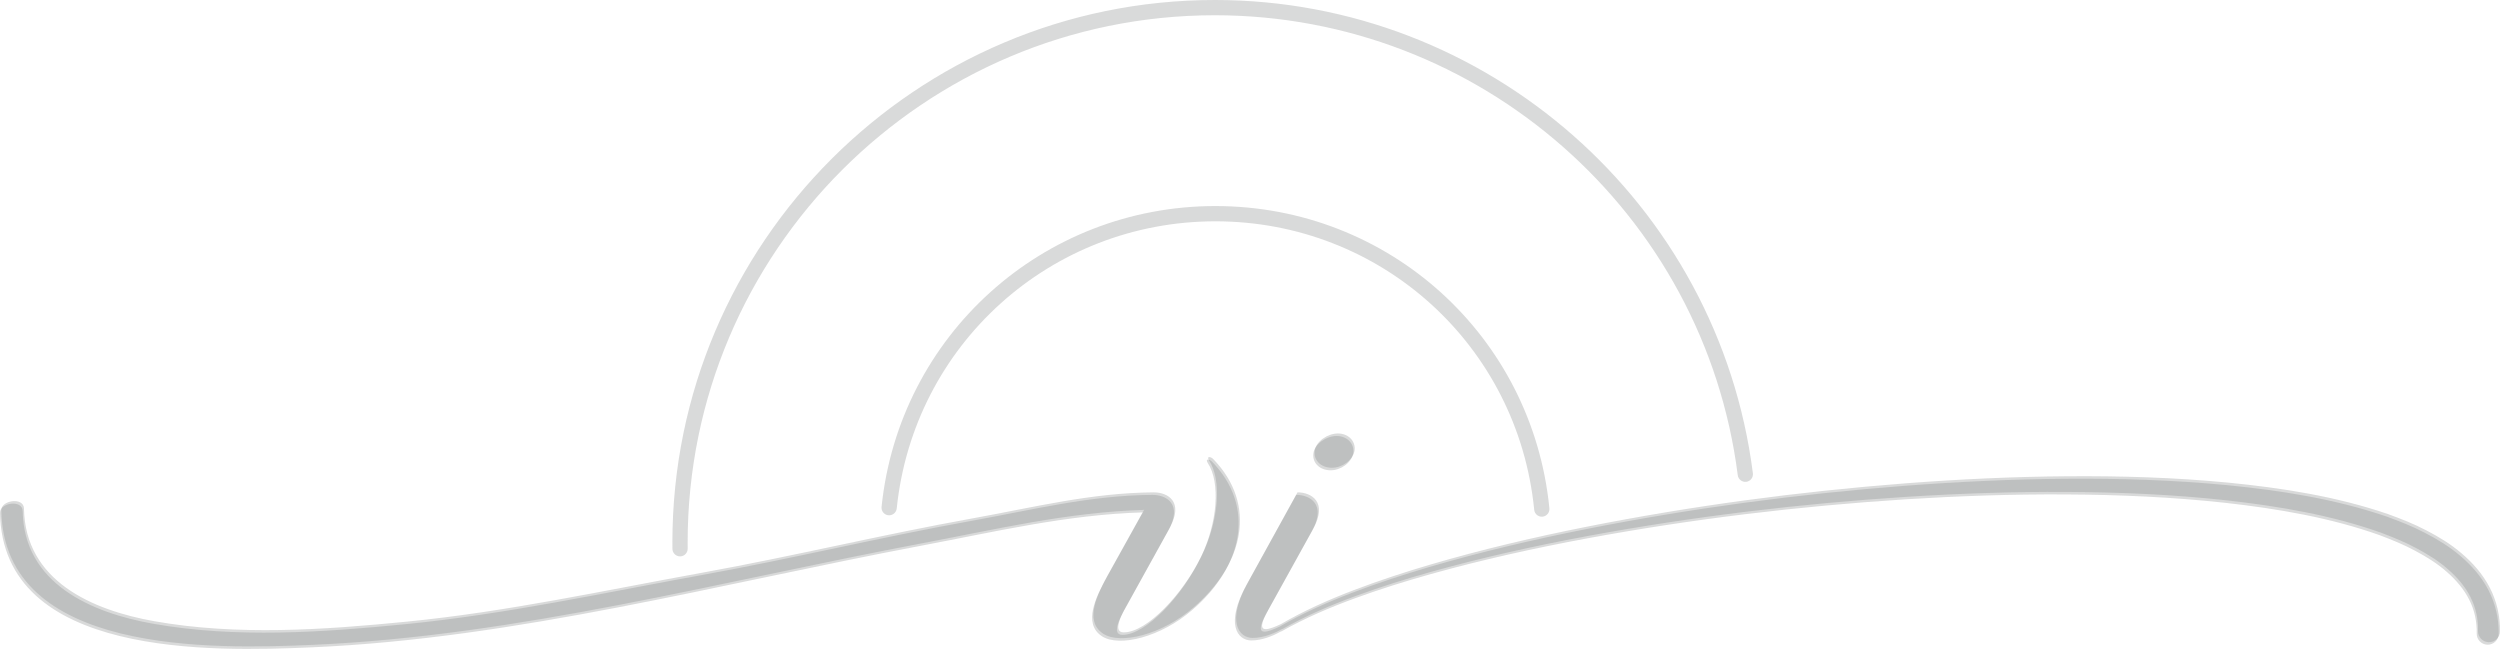
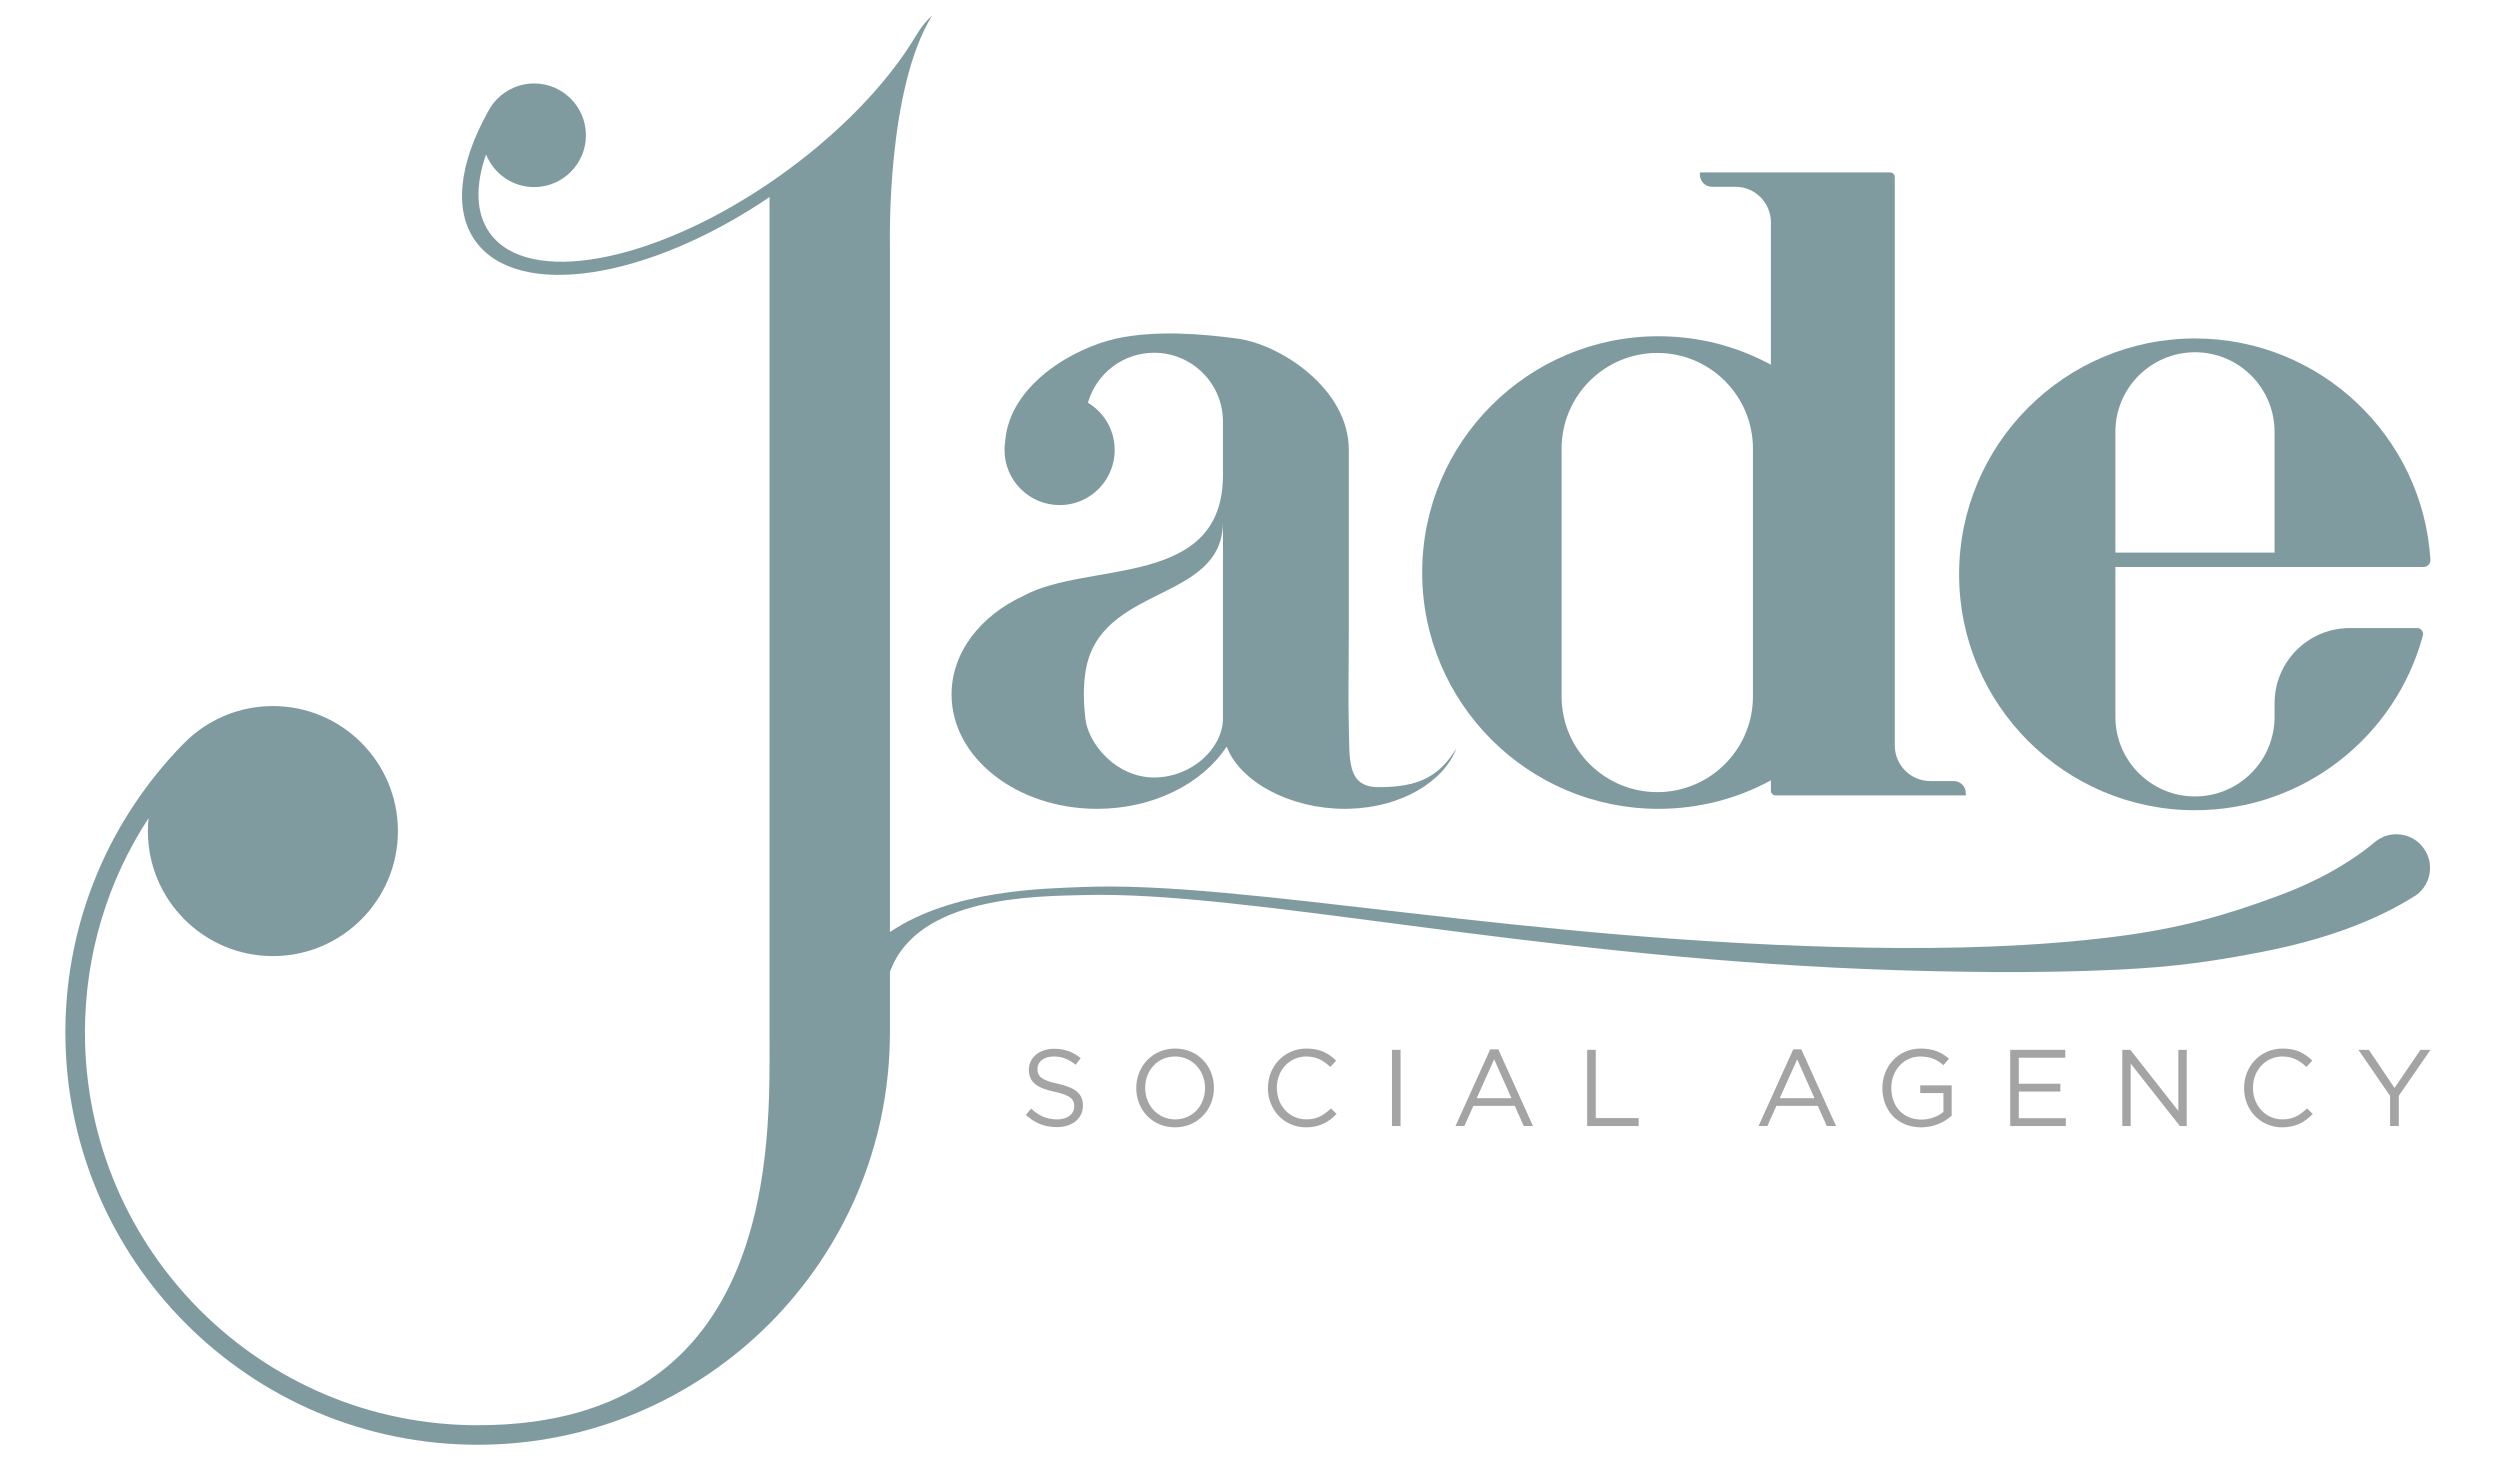
- <svg xmlns="http://www.w3.org/2000/svg" width="225" height="59" viewBox="0 0 225 59" fill="none">
-   <path d="M61.205 50.074C60.83 50.074 60.523 49.772 60.519 49.396C60.517 49.205 60.515 49.014 60.515 48.822C60.515 21.901 82.415 0 109.334 0C133.85 0 154.668 18.312 157.76 42.595C157.808 42.972 157.542 43.316 157.166 43.363C156.791 43.41 156.446 43.145 156.398 42.769C153.394 19.169 133.161 1.373 109.334 1.373C83.172 1.373 61.888 22.659 61.888 48.822C61.888 49.008 61.889 49.194 61.891 49.379C61.896 49.758 61.592 50.069 61.213 50.074H61.205Z" fill="#818284" fill-opacity="0.3" />
-   <path d="M138.761 46.503C138.412 46.503 138.114 46.238 138.079 45.884C136.617 31.081 124.281 19.918 109.386 19.918C94.554 19.918 82.224 31.028 80.706 45.761C80.667 46.139 80.326 46.41 79.953 46.374C79.576 46.335 79.302 45.998 79.341 45.621C80.931 30.185 93.848 18.545 109.386 18.545C124.99 18.545 137.913 30.24 139.445 45.749C139.482 46.126 139.206 46.462 138.829 46.499C138.807 46.502 138.784 46.503 138.761 46.503Z" fill="#818284" fill-opacity="0.3" />
-   <path d="M223.955 53.099C223.327 51.888 222.426 50.876 221.439 50.038C220.452 49.187 219.355 48.528 218.238 47.953C217.123 47.363 215.96 46.917 214.797 46.49C210.11 44.889 205.263 44.144 200.431 43.663C195.593 43.198 190.742 43.051 185.901 43.09C181.059 43.124 176.224 43.358 171.403 43.723C161.762 44.471 152.165 45.75 142.684 47.632C137.945 48.574 133.235 49.682 128.594 51.044C126.275 51.728 123.974 52.48 121.712 53.344C119.46 54.202 117.247 55.186 115.152 56.401C114.59 56.663 114.112 56.849 113.812 56.849C113.345 56.849 113.304 56.401 114.036 55.097L118.08 47.794C119.416 45.374 117.875 44.537 116.662 44.537L112.197 52.635C110.238 56.14 111.364 57.641 112.618 57.641C113.561 57.641 114.529 57.257 115.262 56.841C115.292 56.838 115.323 56.829 115.351 56.813L115.355 56.811C117.439 55.636 119.651 54.686 121.906 53.862C124.162 53.034 126.458 52.317 128.773 51.667C133.406 50.373 138.11 49.332 142.843 48.456C152.309 46.704 161.887 45.556 171.488 44.939C176.289 44.639 181.098 44.47 185.903 44.5C190.706 44.524 195.509 44.734 200.267 45.254C205.014 45.787 209.762 46.592 214.194 48.175C215.288 48.594 216.377 49.029 217.388 49.582C218.405 50.121 219.381 50.731 220.212 51.469C221.049 52.199 221.762 53.037 222.233 53.977C222.708 54.914 222.929 55.948 222.903 57.005V57.011L222.903 57.019C222.895 57.566 223.331 58.016 223.878 58.024C224.424 58.033 224.875 57.596 224.883 57.049C224.904 55.694 224.589 54.304 223.955 53.099ZM119.75 42.327C120.669 42.327 121.631 41.659 121.795 40.785C121.919 39.948 121.251 39.238 120.295 39.238C119.375 39.238 118.332 39.948 118.208 40.785C118.08 41.659 118.79 42.327 119.75 42.327ZM109.069 41.535C113.033 45.623 111.864 50.965 107.316 54.887C104.479 57.349 100.724 58.268 99.181 57.266C97.386 56.098 98.722 53.594 99.555 52.049L102.852 46.115C95.974 46.324 89.612 47.85 82.824 49.131C64.743 52.545 46.516 57.451 28.08 58.26C19.105 58.654 0.224 59.182 8.34247e-05 46.148C-0.015 45.241 2.024 44.939 2.042 45.996C2.154 52.517 8.187 55.147 13.797 56.14C21.251 57.458 29.033 56.912 36.518 56.173C45.51 55.284 54.247 53.371 63.133 51.76C71.418 50.26 79.148 48.37 87.433 46.877C92.959 45.881 98.092 44.577 103.728 44.539C104.938 44.539 106.482 45.331 105.147 47.751L101.057 55.138C100.891 55.472 99.972 57.14 101.016 57.14C103.102 57.14 106.356 53.719 108.067 50.173C109.57 47.084 109.861 43.413 108.693 41.66C108.443 41.242 108.86 41.326 109.069 41.535Z" fill="#818284" fill-opacity="0.3" />
-   <path d="M224.071 52.873C223.443 51.662 222.542 50.65 221.555 49.812C220.568 48.961 219.471 48.301 218.354 47.726C217.238 47.137 216.076 46.691 214.913 46.263C210.226 44.662 205.379 43.918 200.547 43.436C195.709 42.971 190.858 42.825 186.017 42.864C181.175 42.898 176.341 43.131 171.519 43.497C161.878 44.244 152.281 45.523 142.8 47.406C138.061 48.348 133.351 49.456 128.71 50.818C126.391 51.502 124.09 52.254 121.828 53.118C119.576 53.975 117.363 54.96 115.268 56.175C114.706 56.437 114.228 56.623 113.928 56.623C113.461 56.623 113.42 56.174 114.152 54.87L118.196 47.568C119.532 45.148 117.99 44.31 116.778 44.31L112.313 52.409C110.355 55.913 111.48 57.414 112.734 57.414C113.677 57.414 114.645 57.03 115.378 56.615C115.409 56.611 115.439 56.602 115.468 56.587L115.471 56.584C117.555 55.41 119.768 54.46 122.022 53.635C124.277 52.807 126.574 52.09 128.889 51.44C133.522 50.147 138.226 49.105 142.959 48.229C152.425 46.477 162.003 45.33 171.604 44.713C176.405 44.412 181.214 44.244 186.019 44.273C190.822 44.298 195.625 44.507 200.383 45.028C205.13 45.561 209.877 46.366 214.31 47.949C215.403 48.367 216.493 48.802 217.504 49.355C218.521 49.895 219.498 50.504 220.328 51.243C221.164 51.972 221.878 52.81 222.349 53.75C222.825 54.688 223.045 55.722 223.019 56.779L223.019 56.784V56.793C223.011 57.339 223.447 57.79 223.994 57.798C224.541 57.806 224.991 57.37 224.999 56.823C225.02 55.467 224.705 54.077 224.071 52.873ZM119.866 42.1C120.786 42.1 121.747 41.432 121.911 40.558C122.035 39.721 121.367 39.012 120.41 39.012C119.491 39.012 118.448 39.721 118.324 40.558C118.196 41.432 118.905 42.1 119.866 42.1ZM109.185 41.308C113.149 45.397 111.981 50.739 107.432 54.661C104.595 57.123 100.84 58.042 99.297 57.039C97.502 55.871 98.838 53.368 99.671 51.823L102.968 45.888C96.09 46.098 89.728 47.624 82.94 48.905C64.859 52.318 46.632 57.225 28.196 58.033C19.221 58.427 0.339 58.956 0.116 45.921C0.101 45.014 2.14 44.712 2.158 45.769C2.27 52.291 8.303 54.92 13.913 55.913C21.367 57.232 29.149 56.685 36.635 55.946C45.626 55.058 54.363 53.145 63.25 51.534C71.533 50.033 79.264 48.143 87.549 46.65C93.074 45.655 98.208 44.351 103.844 44.312C105.054 44.312 106.598 45.104 105.263 47.525L101.173 54.912C101.006 55.245 100.089 56.914 101.132 56.914C103.218 56.914 106.473 53.493 108.183 49.946C109.686 46.858 109.978 43.186 108.81 41.433C108.559 41.016 108.977 41.1 109.185 41.308Z" fill="#818284" fill-opacity="0.3" />
+ <svg xmlns="http://www.w3.org/2000/svg" width="100%" height="100%" viewBox="0 0 101 59" version="1.1" xml:space="preserve" style="fill-rule:evenodd;clip-rule:evenodd;stroke-linejoin:round;stroke-miterlimit:2;">
+   <g id="Artboard1" transform="matrix(0.448145,0,0,1,0,0)">
+     <rect x="0" y="0" width="225" height="59" style="fill:none;" />
+     <g transform="matrix(0.402784,3.03022e-33,-2.02851e-32,0.242395,-206.048,-29.977)">
+       <g transform="matrix(0.301366,0,0,0.22442,343.984,15.7425)">
+         <g transform="matrix(0.666785,0,0,0.666785,-11610.5,-675.522)">
+           <path d="M19237.8,2817.02L19237.8,2884.35C19237.8,3010.85 19186.5,3125.48 19103.7,3208.57C19020.5,3291.93 18905.5,3343.54 18778.6,3343.54C18525.2,3343.54 18319.4,3137.78 18319.4,2884.35C18319.4,2759.33 18369.5,2645.92 18450.6,2563.08C18451.1,2562.61 18451.5,2562.15 18452,2561.7C18473.5,2540.1 18502.1,2525.54 18534,2521.75C18539.4,2521.1 18545,2520.77 18550.6,2520.77C18627.4,2520.77 18689.8,2583.16 18689.8,2660.02C18689.8,2736.87 18627.4,2799.27 18550.6,2799.27C18473.7,2799.27 18411.3,2736.87 18411.3,2660.02C18411.3,2655.18 18411.6,2650.39 18412,2645.68C18367.2,2714.33 18341.2,2796.32 18341.2,2884.35C18341.2,3125.77 18537.2,3321.78 18778.6,3321.78C19115.5,3321.78 19103.7,3003.37 19103.7,2886.69L19103.7,1953.86C18967.8,2045.97 18823.3,2068.46 18776.2,2002.94C18751.3,1968.31 18758.4,1915.74 18789.9,1859.17C18790.8,1857.46 18791.8,1855.75 18792.8,1854.04C18801.3,1840.7 18815.2,1831.09 18831.3,1828.21C18831.3,1828.2 18831.4,1828.2 18831.4,1828.19L18831.4,1828.21C18834.7,1827.62 18838,1827.32 18841.5,1827.31C18841.5,1827.31 18841.5,1827.31 18841.6,1827.31C18873.4,1827.35 18899.2,1853.2 18899.2,1885.03C18899.2,1916.86 18873.4,1942.7 18841.6,1942.74C18841.5,1942.74 18841.5,1942.74 18841.5,1942.74C18817.2,1942.71 18796.5,1927.67 18788,1906.42L18787.9,1906.52C18775.8,1941.36 18776.4,1972.04 18792.2,1994C18834.6,2053.05 18972,2027.62 19103.7,1938.11C19108.6,1934.77 19113.5,1931.33 19118.4,1927.81C19166.9,1892.97 19207.5,1854.16 19237.8,1815.85C19249.1,1801.63 19258.9,1787.48 19267.1,1773.63C19267.2,1773.49 19267.3,1773.34 19267.4,1773.2C19272.7,1764.34 19278.5,1757.09 19284.8,1751.77C19234.2,1832.97 19237.8,2002.94 19237.8,2002.94L19237.8,2772.45C19308,2725.14 19410.1,2724.03 19452.3,2722.31C19632.5,2714.96 19945.5,2783.68 20327.2,2789.86C20374.1,2790.62 20420.3,2790.38 20465.1,2788.58C20512.6,2786.67 20558.4,2783.2 20602.1,2777.68C20675.7,2768.38 20725.7,2753.63 20782.7,2732.68C20826.9,2716.46 20864,2695.59 20893.5,2670.82C20910.2,2658.57 20933.7,2662.17 20945.9,2678.85C20958.2,2695.53 20954.6,2719.02 20937.9,2731.27C20891.6,2760.98 20832.9,2781.73 20764.1,2794.97C20710.8,2805.23 20668.7,2811.36 20605.3,2814.38C20560.6,2816.51 20513.9,2817.33 20465.6,2817.02C20420.3,2816.72 20373.8,2815.65 20326.5,2813.76C19945.4,2798.51 19633.7,2726.41 19453.4,2731.27C19400.4,2732.7 19268,2732.18 19237.8,2817.02Z" style="fill:rgb(74,113,119);fill-opacity:0.7;" />
+         </g>
+         <g transform="matrix(0.666785,0,0,0.666785,-9638.93,94.2862)">
+           <path d="M16651.9,1108.98L16651.9,1049.38C16651.9,1007.09 16617.5,972.75 16575.2,972.75C16540.2,972.75 16510.7,996.289 16501.5,1028.39C16519.4,1039.13 16531.3,1058.7 16531.3,1081.03C16531.3,1104.56 16518.1,1125.02 16498.6,1135.32C16490.1,1139.85 16480.3,1142.41 16470,1142.41C16436.1,1142.41 16408.6,1114.91 16408.6,1081.03C16408.6,1077.9 16408.8,1074.82 16409.3,1071.81C16414,1007.6 16486.9,967.077 16533,956.974C16576.6,947.413 16627.8,951.571 16668,956.974C16715.5,963.341 16792.1,1012.52 16792.1,1081.03L16792.1,1275C16792.1,1323.52 16791.2,1360.96 16792.1,1388.88C16793.2,1424.91 16789.2,1456.6 16825.2,1456.6C16871.5,1456.6 16893.1,1443.86 16911.9,1413.37C16897.6,1451.18 16849.6,1479.3 16792.1,1480.68C16790.6,1480.72 16789.1,1480.74 16787.7,1480.74C16727.2,1480.74 16671.2,1451.18 16656,1411.41C16629.1,1452.56 16574.5,1480.74 16511.7,1480.74C16422.2,1480.74 16349.6,1423.66 16349.6,1353.36C16349.6,1306.46 16381.9,1265.44 16430,1243.34C16501.7,1204.31 16651.9,1236.06 16651.9,1108.98ZM16498.6,1329.44C16496.2,1346.24 16496.7,1363.23 16498.6,1379.97C16501.9,1408.67 16533,1445.79 16575.2,1445.79C16617.5,1445.79 16651.9,1412.94 16651.9,1379.97L16651.9,1161.16C16651.7,1252.22 16512.7,1229.76 16498.6,1329.44ZM16721.9,1311.6C16718.7,1314.27 16718.2,1314.75 16722.2,1311.48C16722.1,1311.52 16722,1311.56 16721.9,1311.6Z" style="fill:rgb(74,113,119);fill-opacity:0.7;" />
+         </g>
+         <g transform="matrix(0.666785,0,0,0.666785,-9638.93,94.2862)">
+           <path d="M17262.2,1449.02C17225,1469.25 17182.3,1480.74 17137,1480.74C16991.7,1480.74 16873.8,1362.8 16873.8,1217.54C16873.8,1072.28 16991.7,954.349 17137,954.349C17182.3,954.349 17225,965.838 17262.2,986.062L17262.2,827.469C17262.2,805.62 17244.5,787.881 17222.7,787.881L17196.6,787.881C17189.1,787.881 17183.1,781.817 17183.1,774.337C17183.1,772.862 17183.1,771.881 17183.1,771.881C17183.1,771.881 17362.3,771.881 17395,771.881C17397.9,771.881 17400.2,774.173 17400.2,777.001C17400.2,837.311 17400.2,1410.21 17400.2,1410.21C17400.2,1432.06 17417.9,1449.8 17439.8,1449.8C17439.8,1449.8 17454.3,1449.8 17465.8,1449.8C17473.3,1449.8 17479.3,1455.86 17479.3,1463.34C17479.3,1464.82 17479.3,1465.8 17479.3,1465.8L17267.4,1465.8C17266.1,1465.8 17264.7,1465.25 17263.8,1464.27C17262.8,1463.3 17262.2,1461.98 17262.2,1460.6C17262.2,1455.67 17262.2,1449.02 17262.2,1449.02ZM17242.2,1079.5C17242.2,1020.7 17194.5,972.961 17135.7,972.961C17076.9,972.961 17029.1,1020.7 17029.1,1079.5L17029.1,1355.58C17029.1,1414.38 17076.9,1462.12 17135.7,1462.12C17194.5,1462.12 17242.2,1414.38 17242.2,1355.58L17242.2,1079.5Z" style="fill:rgb(74,113,119);fill-opacity:0.7;" />
+         </g>
+         <g transform="matrix(0.664831,0,0,0.664831,-9628.31,152.536)">
+           <path d="M17681.8,1127.33L17681.8,1294.72C17681.8,1343.79 17721.7,1383.62 17770.7,1383.62C17819.8,1383.62 17859.6,1343.79 17859.6,1294.72L17859.6,1279.5C17859.6,1233.12 17897.2,1195.53 17943.6,1195.53L18018.9,1195.53C18020.9,1195.53 18022.9,1196.48 18024.1,1198.1C18025.4,1199.73 18025.8,1201.84 18025.3,1203.83C17995.1,1316.19 17892.5,1399.02 17770.7,1399.02C17625.3,1399.02 17507.2,1280.95 17507.2,1135.52C17507.2,990.093 17625.3,872.023 17770.7,872.023C17910.6,872.023 18025.2,981.324 18033.7,1119.13C18033.8,1121.26 18033.1,1123.34 18031.6,1124.89C18030.2,1126.44 18028.1,1127.32 18026,1127.32C17973.3,1127.33 17681.8,1127.33 17681.8,1127.33ZM17859.6,1111.27L17859.6,976.322C17859.6,927.256 17819.8,887.421 17770.7,887.421C17721.7,887.421 17681.8,927.256 17681.8,976.322L17681.8,1111.27L17859.6,1111.27Z" style="fill:rgb(74,113,119);fill-opacity:0.7;" />
+         </g>
+       </g>
+       <g transform="matrix(0.324711,0,0,0.241804,228.593,-88.0031)">
+         <path d="M1599.97,1652.29C1610.39,1652.29 1617.89,1646.44 1617.89,1637.44L1617.89,1637.29C1617.89,1629.26 1612.49,1625.06 1600.79,1622.44C1589.17,1620.04 1586.54,1617.19 1586.54,1612.24L1586.54,1612.09C1586.54,1607.29 1590.82,1603.61 1597.72,1603.61C1603.12,1603.61 1607.99,1605.34 1612.87,1609.31L1616.32,1604.74C1610.92,1600.46 1605.59,1598.29 1597.87,1598.29C1587.89,1598.29 1580.62,1604.44 1580.62,1612.61L1580.62,1612.76C1580.62,1621.39 1586.17,1625.29 1598.24,1627.91C1609.27,1630.31 1611.89,1633.01 1611.89,1637.89L1611.89,1638.04C1611.89,1643.21 1607.32,1646.96 1600.19,1646.96C1592.92,1646.96 1587.67,1644.56 1582.19,1639.54L1578.52,1643.89C1584.82,1649.59 1591.57,1652.29 1599.97,1652.29Z" style="fill:rgb(126,126,126);fill-opacity:0.7;fill-rule:nonzero;" />
+         <path d="M1681.34,1652.44C1697.32,1652.44 1708.19,1639.76 1708.19,1625.29L1708.19,1625.14C1708.19,1610.66 1697.47,1598.14 1681.49,1598.14C1665.52,1598.14 1654.64,1610.81 1654.64,1625.29L1654.64,1625.44C1654.64,1639.91 1665.37,1652.44 1681.34,1652.44ZM1681.49,1646.96C1669.49,1646.96 1660.79,1637.21 1660.79,1625.29L1660.79,1625.14C1660.79,1613.21 1669.34,1603.61 1681.34,1603.61C1693.34,1603.61 1702.04,1613.36 1702.04,1625.29L1702.04,1625.44C1702.04,1637.36 1693.49,1646.96 1681.49,1646.96Z" style="fill:rgb(126,126,126);fill-opacity:0.7;fill-rule:nonzero;" />
+         <path d="M1771.72,1652.44C1781.17,1652.44 1787.32,1648.76 1792.72,1643.21L1788.82,1639.39C1783.79,1644.19 1779.07,1646.96 1771.87,1646.96C1760.24,1646.96 1751.54,1637.44 1751.54,1625.29L1751.54,1625.14C1751.54,1613.06 1760.24,1603.61 1771.87,1603.61C1779.07,1603.61 1783.87,1606.61 1788.37,1610.81L1792.42,1606.46C1787.24,1601.44 1781.47,1598.14 1771.94,1598.14C1756.57,1598.14 1745.39,1610.44 1745.39,1625.29L1745.39,1625.44C1745.39,1640.51 1756.57,1652.44 1771.72,1652.44Z" style="fill:rgb(126,126,126);fill-opacity:0.7;fill-rule:nonzero;" />
+         <rect x="1830.89" y="1599.04" width="5.925" height="52.5" style="fill:rgb(126,126,126);fill-opacity:0.7;fill-rule:nonzero;" />
+         <path d="M1874.69,1651.54L1880.77,1651.54L1886.99,1637.66L1915.57,1637.66L1921.72,1651.54L1928.09,1651.54L1904.17,1598.66L1898.62,1598.66L1874.69,1651.54ZM1889.32,1632.34L1901.32,1605.56L1913.24,1632.34L1889.32,1632.34Z" style="fill:rgb(126,126,126);fill-opacity:0.7;fill-rule:nonzero;" />
+         <path d="M1965.44,1651.54L2000.92,1651.54L2000.92,1646.06L1971.37,1646.06L1971.37,1599.04L1965.44,1599.04L1965.44,1651.54Z" style="fill:rgb(126,126,126);fill-opacity:0.7;fill-rule:nonzero;" />
+         <path d="M2083.57,1651.54L2089.64,1651.54L2095.87,1637.66L2124.44,1637.66L2130.59,1651.54L2136.97,1651.54L2113.04,1598.66L2107.49,1598.66L2083.57,1651.54ZM2098.19,1632.34L2110.19,1605.56L2122.12,1632.34L2098.19,1632.34Z" style="fill:rgb(126,126,126);fill-opacity:0.7;fill-rule:nonzero;" />
+         <path d="M2195.62,1652.44C2204.54,1652.44 2211.82,1648.84 2216.69,1644.41L2216.69,1623.49L2195.02,1623.49L2195.02,1628.81L2210.99,1628.81L2210.99,1641.86C2207.39,1644.79 2201.84,1647.11 2195.84,1647.11C2183.09,1647.11 2175.07,1637.81 2175.07,1625.29L2175.07,1625.14C2175.07,1613.44 2183.39,1603.61 2195.02,1603.61C2202.37,1603.61 2207.02,1606.09 2210.99,1609.61L2214.82,1605.11C2209.57,1600.69 2204.09,1598.14 2195.24,1598.14C2179.49,1598.14 2168.92,1610.89 2168.92,1625.29L2168.92,1625.44C2168.92,1640.44 2179.12,1652.44 2195.62,1652.44Z" style="fill:rgb(126,126,126);fill-opacity:0.7;fill-rule:nonzero;" />
+         <path d="M2257.04,1651.54L2295.37,1651.54L2295.37,1646.14L2262.97,1646.14L2262.97,1627.76L2291.62,1627.76L2291.62,1622.36L2262.97,1622.36L2262.97,1604.44L2294.99,1604.44L2294.99,1599.04L2257.04,1599.04L2257.04,1651.54Z" style="fill:rgb(126,126,126);fill-opacity:0.7;fill-rule:nonzero;" />
+         <path d="M2334.29,1651.54L2340.07,1651.54L2340.07,1608.49L2373.97,1651.54L2378.69,1651.54L2378.69,1599.04L2372.92,1599.04L2372.92,1641.11L2339.84,1599.04L2334.29,1599.04L2334.29,1651.54Z" style="fill:rgb(126,126,126);fill-opacity:0.7;fill-rule:nonzero;" />
+         <path d="M2444.54,1652.44C2453.99,1652.44 2460.14,1648.76 2465.54,1643.21L2461.64,1639.39C2456.62,1644.19 2451.89,1646.96 2444.69,1646.96C2433.07,1646.96 2424.37,1637.44 2424.37,1625.29L2424.37,1625.14C2424.37,1613.06 2433.07,1603.61 2444.69,1603.61C2451.89,1603.61 2456.69,1606.61 2461.19,1610.81L2465.24,1606.46C2460.07,1601.44 2454.29,1598.14 2444.77,1598.14C2429.39,1598.14 2418.22,1610.44 2418.22,1625.29L2418.22,1625.44C2418.22,1640.51 2429.39,1652.44 2444.54,1652.44Z" style="fill:rgb(126,126,126);fill-opacity:0.7;fill-rule:nonzero;" />
+         <path d="M2518.87,1651.54L2524.87,1651.54L2524.87,1630.69L2546.69,1599.04L2539.79,1599.04L2521.94,1625.29L2504.24,1599.04L2497.04,1599.04L2518.87,1630.76L2518.87,1651.54Z" style="fill:rgb(126,126,126);fill-opacity:0.7;fill-rule:nonzero;" />
+       </g>
+     </g>
+   </g>
</svg>
